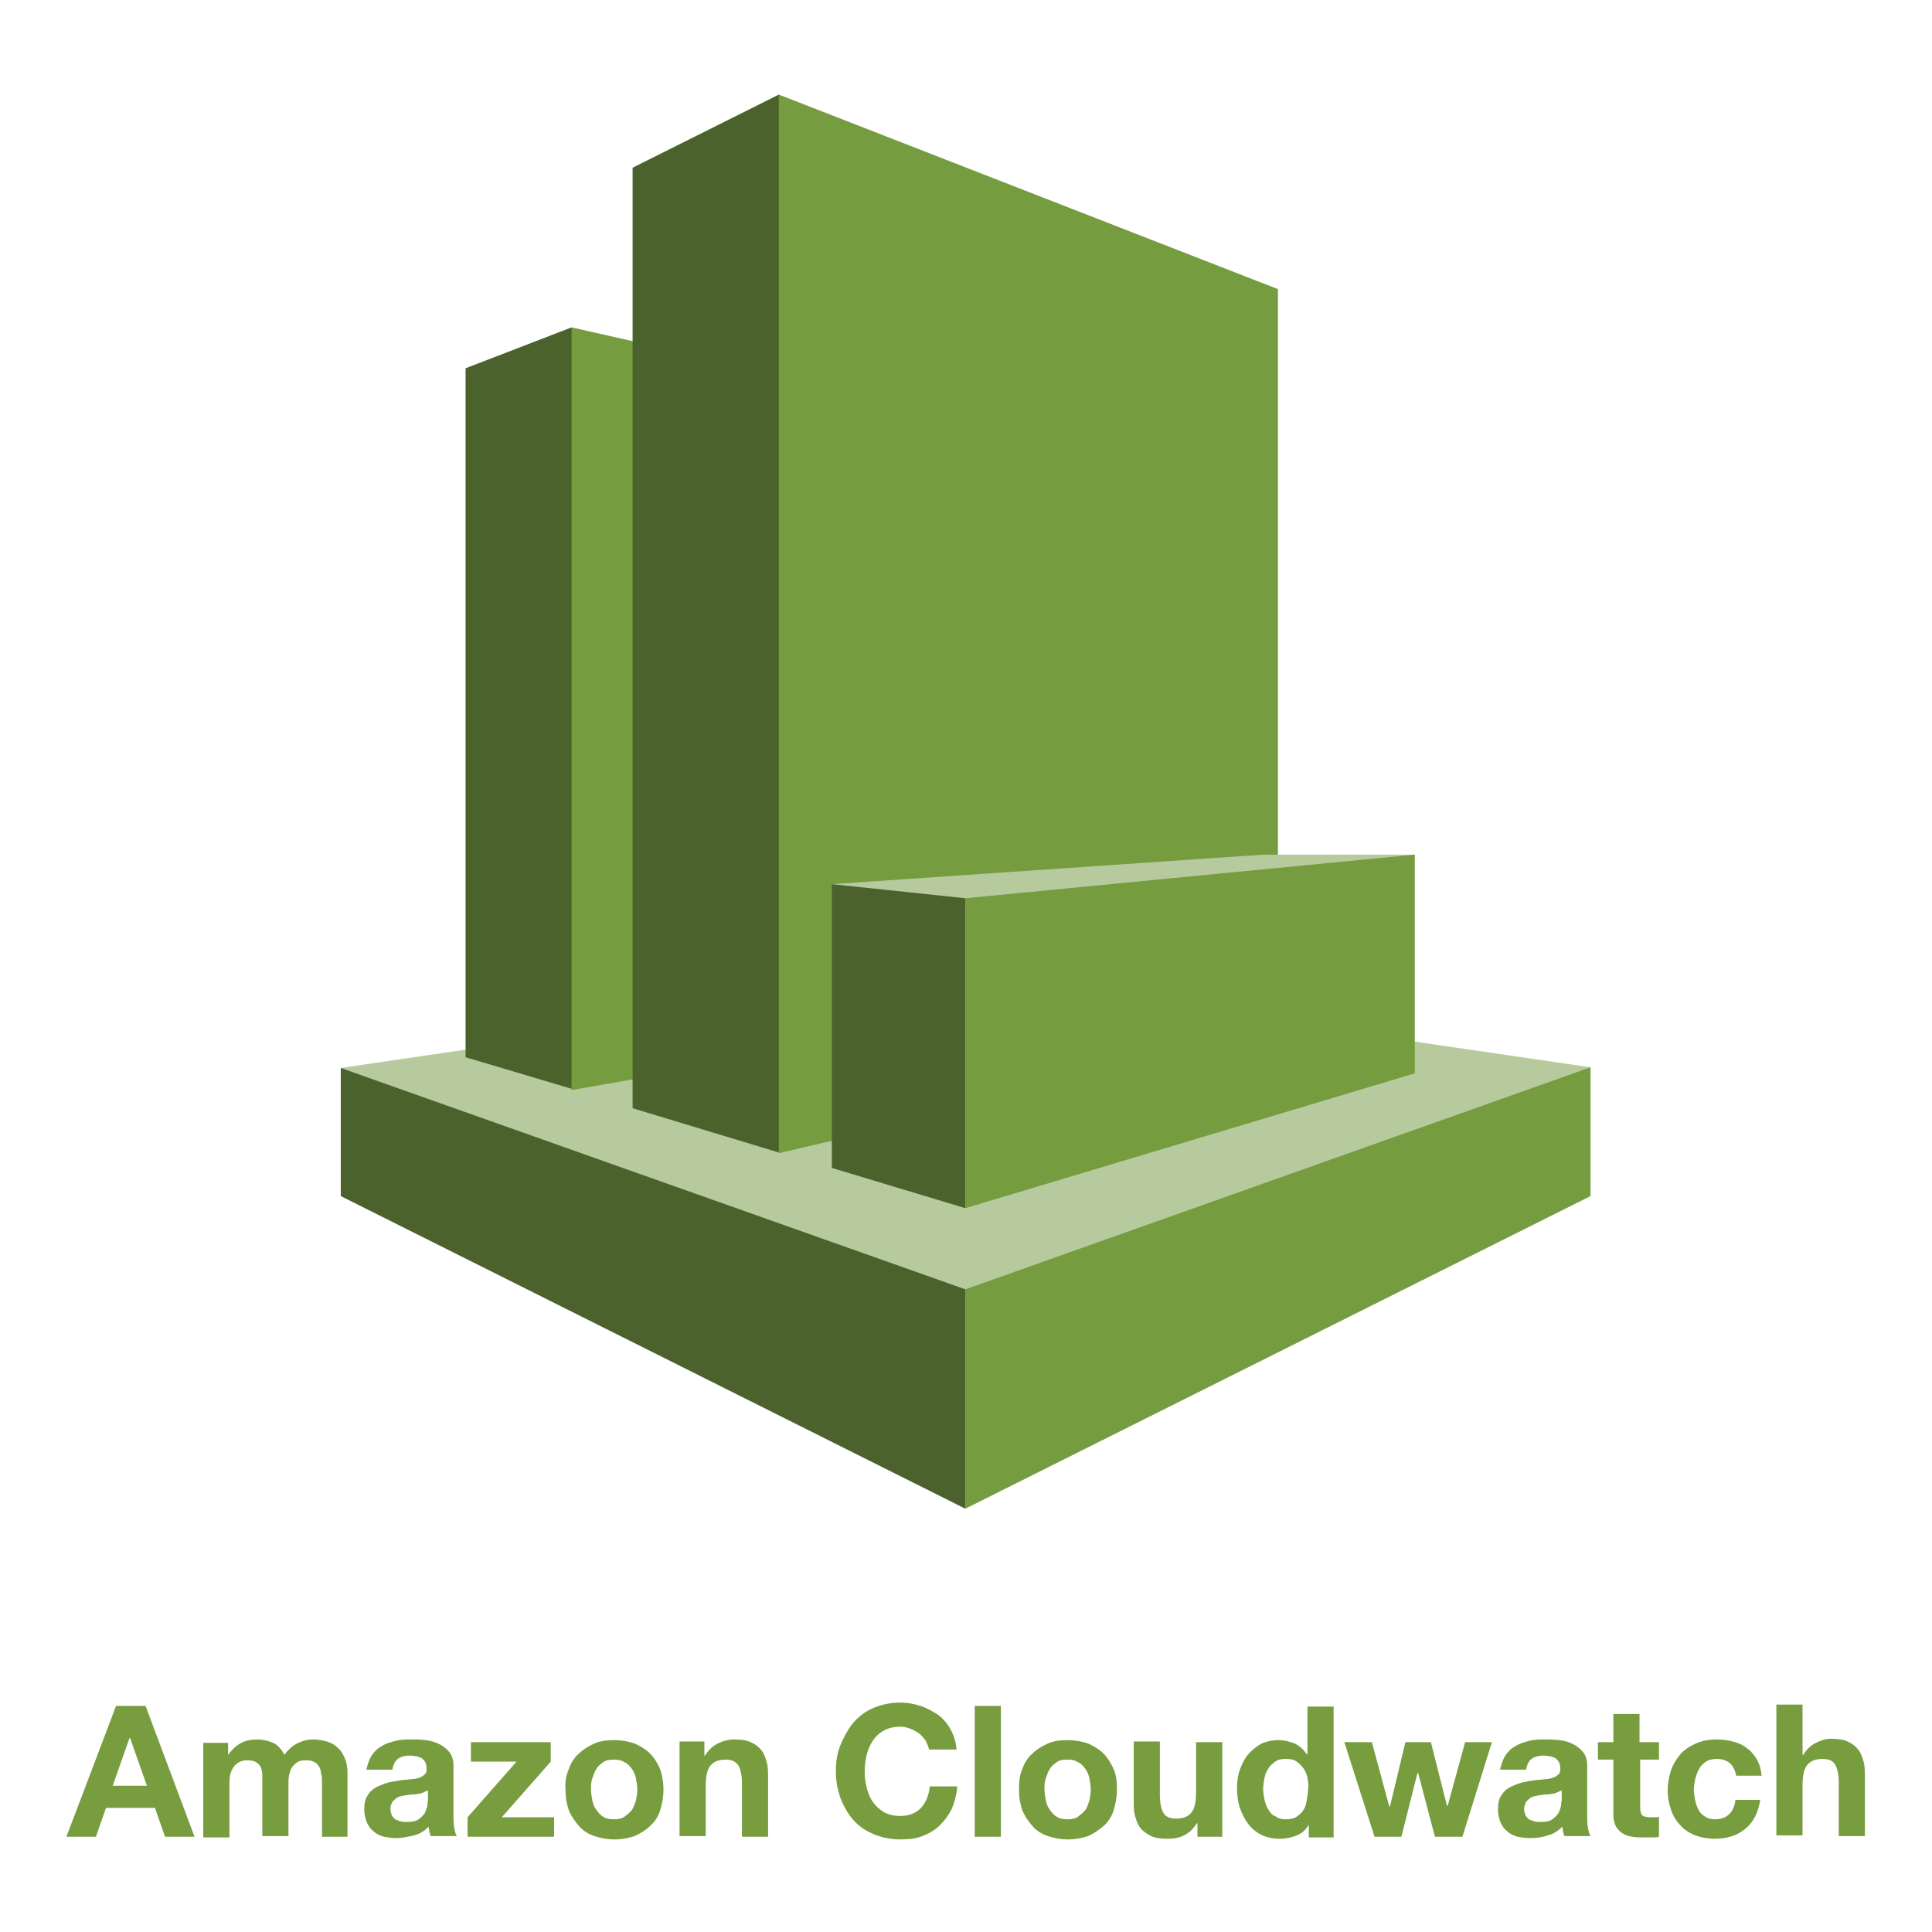
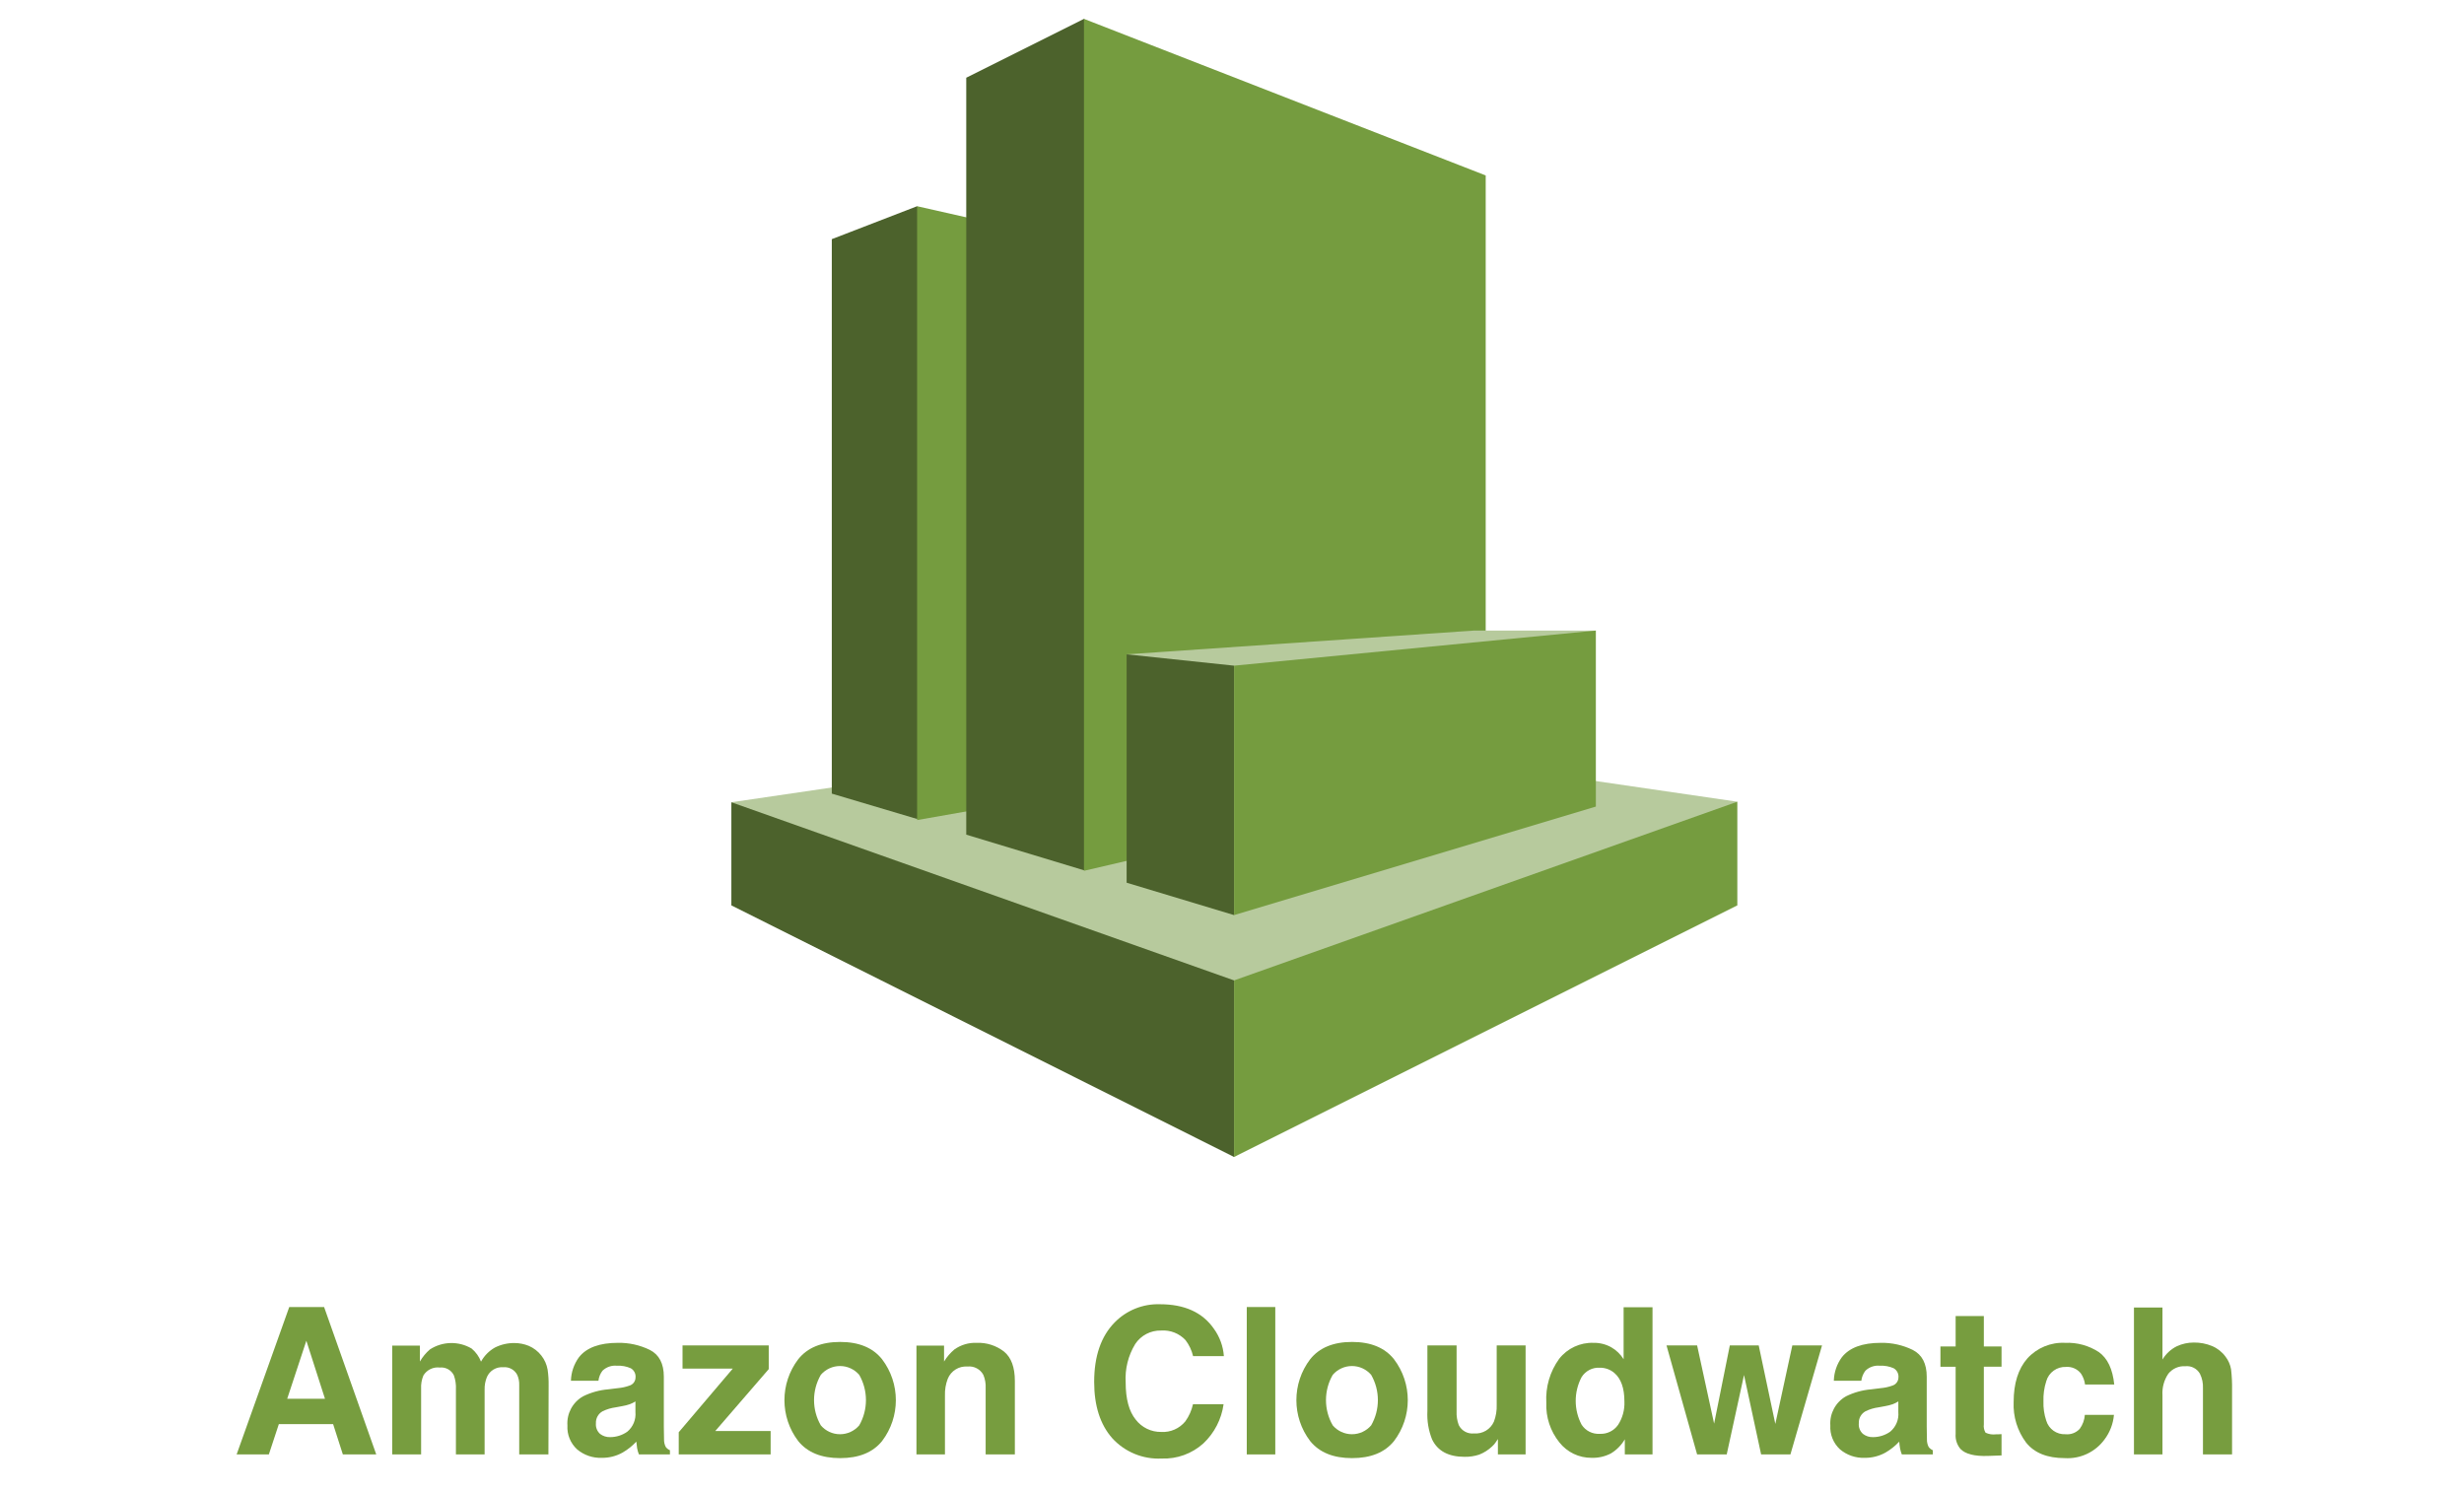
- <svg xmlns="http://www.w3.org/2000/svg" version="1.1" id="Layer_1" x="0px" y="0px" viewBox="0 0 288 288" style="enable-background:new 0 0 288 288;" xml:space="preserve">
-   <style type="text/css">
- 	.st0{fill:#B7CA9D;}
- 	.st1{fill:#4C622C;}
- 	.st2{fill:#759C3F;}
- 	.st3{fill:#779D3F;}
- </style>
-   <g>
-     <g>
-       <polygon class="st0" points="237.1,159.1 144,145.5 50.8,159.2 143.9,224.9   " />
-     </g>
-     <g>
-       <polygon class="st1" points="69.4,157.6 85.2,162.3 122.2,105.6 85.2,48.8 69.4,54.9   " />
-     </g>
-     <g>
-       <polygon class="st2" points="140.9,152.7 85.2,162.5 85.2,48.8 140.9,61.4   " />
-     </g>
-     <g>
-       <polygon class="st1" points="116.1,171.8 94.3,165.2 94.3,25 116.1,14.1 180.4,97.1   " />
-     </g>
-     <g>
-       <polygon class="st2" points="190.5,154.5 116.1,171.9 116.1,14.1 190.5,43.1   " />
-     </g>
-     <g>
-       <polygon class="st1" points="143.9,192.2 50.8,159.2 50.8,178.3 143.9,224.9   " />
-     </g>
-     <g>
-       <polygon class="st2" points="237.1,178.3 143.9,224.9 143.9,192.2 237.1,159.1   " />
-     </g>
-     <g>
-       <polygon class="st0" points="210.9,127.4 188.3,127.4 124,131.8 143.9,180.1   " />
-     </g>
-     <g>
-       <polygon class="st1" points="124,174.1 143.9,180.1 143.9,133.9 124,131.8   " />
-     </g>
-     <g>
-       <polygon class="st2" points="210.9,127.4 143.9,133.9 143.9,180.1 210.9,160   " />
-     </g>
-   </g>
-   <g>
-     <path class="st3" d="M21.7,254.3l7.3,19.5h-4.4l-1.5-4.3h-7.3l-1.5,4.3H9.9l7.4-19.5H21.7z M21.9,266.2l-2.5-7.1h-0.1l-2.5,7.1   H21.9z" />
-     <path class="st3" d="M34,259.7v1.9H34c0.5-0.7,1.1-1.3,1.8-1.7c0.7-0.4,1.5-0.6,2.5-0.6c0.9,0,1.7,0.2,2.4,0.5   c0.7,0.3,1.3,1,1.7,1.8c0.4-0.6,1-1.2,1.7-1.6s1.6-0.7,2.5-0.7c0.7,0,1.4,0.1,2.1,0.3s1.2,0.5,1.6,0.9c0.5,0.4,0.8,0.9,1.1,1.6   s0.4,1.4,0.4,2.3v9.4H48v-8c0-0.5,0-0.9-0.1-1.3s-0.1-0.8-0.3-1.1c-0.2-0.3-0.4-0.6-0.7-0.7c-0.3-0.2-0.7-0.3-1.3-0.3   s-1,0.1-1.3,0.3c-0.3,0.2-0.6,0.5-0.8,0.8s-0.3,0.7-0.4,1.1c-0.1,0.4-0.1,0.9-0.1,1.3v7.8h-3.9v-7.9c0-0.4,0-0.8,0-1.2   c0-0.4-0.1-0.8-0.2-1.1c-0.1-0.3-0.4-0.6-0.7-0.8c-0.3-0.2-0.8-0.3-1.4-0.3c-0.2,0-0.4,0-0.7,0.1c-0.3,0.1-0.6,0.2-0.9,0.5   c-0.3,0.2-0.5,0.6-0.7,1c-0.2,0.4-0.3,1-0.3,1.7v8.2h-3.9v-14.1H34z" />
-     <path class="st3" d="M55.4,261.7c0.4-0.6,0.9-1.1,1.5-1.4c0.6-0.4,1.3-0.6,2.1-0.8c0.8-0.2,1.5-0.2,2.3-0.2c0.7,0,1.4,0,2.2,0.1   c0.7,0.1,1.4,0.3,2,0.6c0.6,0.3,1.1,0.7,1.5,1.2c0.4,0.5,0.6,1.2,0.6,2.1v7.3c0,0.6,0,1.2,0.1,1.8c0.1,0.6,0.2,1,0.4,1.3h-3.9   c-0.1-0.2-0.1-0.4-0.2-0.7c0-0.2-0.1-0.5-0.1-0.7c-0.6,0.6-1.3,1.1-2.2,1.3s-1.7,0.4-2.6,0.4c-0.7,0-1.3-0.1-1.9-0.2   c-0.6-0.2-1.1-0.4-1.5-0.8c-0.4-0.3-0.8-0.8-1-1.3c-0.2-0.5-0.4-1.2-0.4-1.9c0-0.8,0.1-1.5,0.4-2c0.3-0.5,0.6-0.9,1.1-1.2   c0.4-0.3,1-0.5,1.5-0.7s1.1-0.3,1.7-0.4c0.6-0.1,1.2-0.2,1.7-0.2c0.6-0.1,1.1-0.1,1.5-0.2c0.4-0.1,0.8-0.3,1-0.5   c0.3-0.2,0.4-0.5,0.4-0.9c0-0.4-0.1-0.8-0.2-1c-0.1-0.2-0.3-0.4-0.5-0.6c-0.2-0.1-0.5-0.2-0.8-0.3c-0.3,0-0.6-0.1-1-0.1   c-0.8,0-1.4,0.2-1.8,0.5c-0.4,0.3-0.7,0.9-0.8,1.6h-3.9C54.8,263.1,55,262.3,55.4,261.7z M63.1,267.2c-0.2,0.1-0.5,0.2-0.8,0.2   c-0.3,0.1-0.6,0.1-0.9,0.1c-0.3,0-0.6,0.1-0.9,0.1c-0.3,0.1-0.6,0.1-0.9,0.2c-0.3,0.1-0.5,0.2-0.7,0.4s-0.4,0.3-0.5,0.6   c-0.1,0.2-0.2,0.5-0.2,0.9c0,0.3,0.1,0.6,0.2,0.9c0.1,0.2,0.3,0.4,0.5,0.6c0.2,0.1,0.5,0.2,0.8,0.3c0.3,0.1,0.6,0.1,0.9,0.1   c0.8,0,1.4-0.1,1.8-0.4c0.4-0.3,0.7-0.6,0.9-0.9c0.2-0.4,0.3-0.7,0.4-1.1c0-0.4,0.1-0.7,0.1-0.9v-1.4   C63.5,267,63.3,267.1,63.1,267.2z" />
-     <path class="st3" d="M77,262.6h-6.8v-2.9h11.9v2.9l-7.3,8.3h7.8v2.9H69.7v-2.9L77,262.6z" />
-     <path class="st3" d="M84.8,263.7c0.3-0.9,0.8-1.7,1.5-2.3c0.6-0.6,1.4-1.1,2.3-1.5c0.9-0.4,1.9-0.5,3-0.5c1.1,0,2.1,0.2,3,0.5   c0.9,0.4,1.7,0.9,2.3,1.5c0.6,0.6,1.1,1.4,1.5,2.3c0.3,0.9,0.5,1.9,0.5,3.1c0,1.1-0.2,2.1-0.5,3.1c-0.3,0.9-0.8,1.7-1.5,2.3   c-0.6,0.6-1.4,1.1-2.3,1.5c-0.9,0.3-1.9,0.5-3,0.5c-1.1,0-2.1-0.2-3-0.5c-0.9-0.3-1.7-0.8-2.3-1.5s-1.1-1.4-1.5-2.3   c-0.3-0.9-0.5-1.9-0.5-3.1C84.2,265.6,84.4,264.6,84.8,263.7z M88.3,268.4c0.1,0.5,0.3,1,0.6,1.4c0.3,0.4,0.6,0.8,1,1   c0.4,0.3,1,0.4,1.6,0.4c0.7,0,1.2-0.1,1.6-0.4c0.4-0.3,0.8-0.6,1.1-1c0.3-0.4,0.4-0.9,0.6-1.4c0.1-0.5,0.2-1.1,0.2-1.6   c0-0.6-0.1-1.1-0.2-1.7c-0.1-0.5-0.3-1-0.6-1.4c-0.3-0.4-0.6-0.8-1.1-1c-0.4-0.3-1-0.4-1.6-0.4c-0.7,0-1.2,0.1-1.6,0.4   c-0.4,0.3-0.8,0.6-1,1c-0.3,0.4-0.4,0.9-0.6,1.4s-0.2,1.1-0.2,1.7C88.1,267.3,88.2,267.8,88.3,268.4z" />
-     <path class="st3" d="M105,259.7v2h0.1c0.5-0.8,1.1-1.4,1.9-1.8c0.8-0.4,1.6-0.6,2.4-0.6c1,0,1.9,0.1,2.5,0.4   c0.7,0.3,1.2,0.7,1.6,1.2s0.6,1.1,0.8,1.8c0.2,0.7,0.2,1.5,0.2,2.4v8.7h-3.9v-8c0-1.2-0.2-2-0.5-2.6c-0.4-0.6-1-0.9-1.9-0.9   c-1.1,0-1.8,0.3-2.3,0.9c-0.5,0.6-0.7,1.7-0.7,3.1v7.4h-3.9v-14.1H105z" />
-     <path class="st3" d="M138,259.5c-0.3-0.4-0.6-0.8-1-1.1c-0.4-0.3-0.8-0.5-1.3-0.7c-0.5-0.2-1-0.3-1.5-0.3c-1,0-1.8,0.2-2.5,0.6   c-0.7,0.4-1.2,0.9-1.6,1.5c-0.4,0.6-0.7,1.3-0.9,2.1c-0.2,0.8-0.3,1.6-0.3,2.5c0,0.8,0.1,1.6,0.3,2.4s0.5,1.5,0.9,2.1   c0.4,0.6,1,1.1,1.6,1.5c0.7,0.4,1.5,0.6,2.5,0.6c1.3,0,2.3-0.4,3.1-1.2c0.7-0.8,1.2-1.9,1.3-3.2h4.1c-0.1,1.2-0.4,2.3-0.8,3.3   c-0.5,1-1.1,1.8-1.8,2.5c-0.7,0.7-1.6,1.2-2.6,1.6s-2.1,0.5-3.3,0.5c-1.5,0-2.8-0.3-4-0.8c-1.2-0.5-2.2-1.2-3-2.1   c-0.8-0.9-1.4-2-1.9-3.2c-0.4-1.2-0.7-2.5-0.7-4c0-1.5,0.2-2.8,0.7-4s1.1-2.3,1.9-3.3c0.8-0.9,1.8-1.7,3-2.2c1.2-0.5,2.5-0.8,4-0.8   c1.1,0,2.1,0.2,3,0.5c1,0.3,1.8,0.8,2.6,1.3c0.8,0.6,1.4,1.3,1.9,2.2c0.5,0.9,0.8,1.9,0.9,3h-4.1   C138.4,260.4,138.2,259.9,138,259.5z" />
-     <path class="st3" d="M149.2,254.3v19.5h-3.9v-19.5H149.2z" />
-     <path class="st3" d="M152.4,263.7c0.3-0.9,0.8-1.7,1.5-2.3c0.6-0.6,1.4-1.1,2.3-1.5c0.9-0.4,1.9-0.5,3-0.5c1.1,0,2.1,0.2,3,0.5   c0.9,0.4,1.7,0.9,2.3,1.5c0.6,0.6,1.1,1.4,1.5,2.3s0.5,1.9,0.5,3.1c0,1.1-0.2,2.1-0.5,3.1c-0.3,0.9-0.8,1.7-1.5,2.3   s-1.4,1.1-2.3,1.5c-0.9,0.3-1.9,0.5-3,0.5c-1.1,0-2.1-0.2-3-0.5c-0.9-0.3-1.7-0.8-2.3-1.5s-1.1-1.4-1.5-2.3   c-0.3-0.9-0.5-1.9-0.5-3.1C151.9,265.6,152,264.6,152.4,263.7z M155.9,268.4c0.1,0.5,0.3,1,0.6,1.4c0.3,0.4,0.6,0.8,1,1   c0.4,0.3,1,0.4,1.6,0.4c0.7,0,1.2-0.1,1.6-0.4c0.4-0.3,0.8-0.6,1.1-1c0.3-0.4,0.4-0.9,0.6-1.4c0.1-0.5,0.2-1.1,0.2-1.6   c0-0.6-0.1-1.1-0.2-1.7c-0.1-0.5-0.3-1-0.6-1.4c-0.3-0.4-0.6-0.8-1.1-1c-0.4-0.3-1-0.4-1.6-0.4c-0.7,0-1.2,0.1-1.6,0.4   c-0.4,0.3-0.8,0.6-1,1c-0.3,0.4-0.4,0.9-0.6,1.4s-0.2,1.1-0.2,1.7C155.7,267.3,155.8,267.8,155.9,268.4z" />
-     <path class="st3" d="M178.5,273.8v-2h-0.1c-0.5,0.8-1.1,1.4-1.9,1.8c-0.8,0.4-1.6,0.5-2.4,0.5c-1,0-1.9-0.1-2.5-0.4   s-1.2-0.7-1.6-1.2c-0.4-0.5-0.6-1.1-0.8-1.8s-0.2-1.5-0.2-2.4v-8.7h3.9v8c0,1.2,0.2,2,0.5,2.6s1,0.9,1.9,0.9c1.1,0,1.8-0.3,2.3-0.9   s0.7-1.7,0.7-3.1v-7.4h3.9v14.1H178.5z" />
-     <path class="st3" d="M195.1,272c-0.5,0.8-1,1.3-1.8,1.6c-0.7,0.3-1.6,0.5-2.5,0.5c-1.1,0-2-0.2-2.8-0.6c-0.8-0.4-1.5-1-2-1.7   s-0.9-1.5-1.2-2.4c-0.3-0.9-0.4-1.9-0.4-2.8c0-0.9,0.1-1.9,0.4-2.7c0.3-0.9,0.7-1.7,1.2-2.3s1.2-1.2,1.9-1.6   c0.8-0.4,1.7-0.6,2.7-0.6c0.8,0,1.6,0.2,2.4,0.5c0.8,0.4,1.3,0.9,1.8,1.6h0.1v-7.1h3.9v19.5h-3.7L195.1,272L195.1,272z M194.9,265   c-0.1-0.5-0.3-1-0.6-1.4c-0.3-0.4-0.6-0.7-1-1c-0.4-0.3-0.9-0.4-1.6-0.4s-1.2,0.1-1.6,0.4c-0.4,0.3-0.8,0.6-1,1   c-0.3,0.4-0.5,0.9-0.6,1.4c-0.1,0.5-0.2,1.1-0.2,1.7c0,0.5,0.1,1.1,0.2,1.6s0.3,1,0.6,1.5s0.6,0.8,1.1,1c0.4,0.3,0.9,0.4,1.5,0.4   c0.6,0,1.2-0.1,1.6-0.4c0.4-0.3,0.8-0.6,1-1c0.3-0.4,0.4-0.9,0.5-1.5c0.1-0.5,0.2-1.1,0.2-1.7C195.1,266.1,195,265.5,194.9,265z" />
-     <path class="st3" d="M213.9,273.8l-2.5-9.5h-0.1l-2.4,9.5h-4l-4.5-14.1h4.1l2.6,9.6h0.1l2.3-9.6h3.8l2.4,9.5h0.1l2.6-9.5h4   l-4.4,14.1H213.9z" />
-     <path class="st3" d="M224.4,261.7c0.4-0.6,0.9-1.1,1.5-1.4c0.6-0.4,1.3-0.6,2.1-0.8s1.5-0.2,2.3-0.2c0.7,0,1.4,0,2.2,0.1   s1.4,0.3,2,0.6c0.6,0.3,1.1,0.7,1.5,1.2c0.4,0.5,0.6,1.2,0.6,2.1v7.3c0,0.6,0,1.2,0.1,1.8s0.2,1,0.4,1.3h-3.9   c-0.1-0.2-0.1-0.4-0.2-0.7c0-0.2-0.1-0.5-0.1-0.7c-0.6,0.6-1.3,1.1-2.2,1.3c-0.8,0.3-1.7,0.4-2.6,0.4c-0.7,0-1.3-0.1-1.9-0.2   c-0.6-0.2-1.1-0.4-1.5-0.8c-0.4-0.3-0.8-0.8-1-1.3c-0.2-0.5-0.4-1.2-0.4-1.9c0-0.8,0.1-1.5,0.4-2c0.3-0.5,0.6-0.9,1.1-1.2   c0.4-0.3,1-0.5,1.5-0.7s1.1-0.3,1.7-0.4c0.6-0.1,1.2-0.2,1.7-0.2c0.6-0.1,1.1-0.1,1.5-0.2c0.4-0.1,0.8-0.3,1-0.5   c0.3-0.2,0.4-0.5,0.4-0.9c0-0.4-0.1-0.8-0.2-1c-0.1-0.2-0.3-0.4-0.5-0.6c-0.2-0.1-0.5-0.2-0.8-0.3c-0.3,0-0.6-0.1-1-0.1   c-0.8,0-1.4,0.2-1.8,0.5c-0.4,0.3-0.7,0.9-0.8,1.6h-3.9C223.8,263.1,224,262.3,224.4,261.7z M232.1,267.2c-0.2,0.1-0.5,0.2-0.8,0.2   c-0.3,0.1-0.6,0.1-0.9,0.1c-0.3,0-0.6,0.1-0.9,0.1c-0.3,0.1-0.6,0.1-0.9,0.2c-0.3,0.1-0.5,0.2-0.7,0.4c-0.2,0.2-0.4,0.3-0.5,0.6   c-0.1,0.2-0.2,0.5-0.2,0.9c0,0.3,0.1,0.6,0.2,0.9c0.1,0.2,0.3,0.4,0.5,0.6c0.2,0.1,0.5,0.2,0.8,0.3c0.3,0.1,0.6,0.1,0.9,0.1   c0.8,0,1.4-0.1,1.8-0.4c0.4-0.3,0.7-0.6,0.9-0.9c0.2-0.4,0.3-0.7,0.4-1.1c0-0.4,0.1-0.7,0.1-0.9v-1.4   C232.5,267,232.3,267.1,232.1,267.2z" />
-     <path class="st3" d="M247.3,259.7v2.6h-2.8v7c0,0.7,0.1,1.1,0.3,1.3c0.2,0.2,0.7,0.3,1.3,0.3c0.2,0,0.4,0,0.6,0   c0.2,0,0.4,0,0.6-0.1v3c-0.3,0.1-0.7,0.1-1.1,0.1c-0.4,0-0.8,0-1.2,0c-0.6,0-1.2,0-1.7-0.1s-1-0.2-1.4-0.5c-0.4-0.2-0.7-0.6-1-1   c-0.2-0.4-0.4-1-0.4-1.7v-8.3h-2.3v-2.6h2.3v-4.2h3.9v4.2H247.3z" />
-     <path class="st3" d="M255.9,262.2c-0.6,0-1.1,0.1-1.6,0.4c-0.4,0.3-0.8,0.6-1,1.1c-0.3,0.4-0.4,0.9-0.6,1.5   c-0.1,0.5-0.2,1.1-0.2,1.6c0,0.5,0.1,1,0.2,1.6c0.1,0.5,0.3,1,0.5,1.4c0.2,0.4,0.6,0.8,1,1c0.4,0.3,0.9,0.4,1.5,0.4   c0.9,0,1.6-0.3,2.1-0.8c0.5-0.5,0.8-1.2,0.9-2.1h3.7c-0.3,1.9-1,3.3-2.2,4.3c-1.2,1-2.7,1.5-4.6,1.5c-1.1,0-2-0.2-2.9-0.5   c-0.9-0.4-1.6-0.8-2.2-1.5c-0.6-0.6-1.1-1.4-1.4-2.3c-0.3-0.9-0.5-1.8-0.5-2.9c0-1.1,0.2-2.1,0.5-3c0.3-0.9,0.8-1.7,1.4-2.4   c0.6-0.7,1.4-1.2,2.3-1.6c0.9-0.4,1.9-0.6,3.1-0.6c0.8,0,1.6,0.1,2.4,0.3c0.8,0.2,1.5,0.5,2.1,1c0.6,0.4,1.1,1,1.5,1.7   c0.4,0.7,0.6,1.4,0.7,2.4h-3.8C258.5,263,257.5,262.2,255.9,262.2z" />
-     <path class="st3" d="M268.7,254.3v7.3h0.1c0.5-0.8,1.1-1.4,1.9-1.8c0.8-0.4,1.5-0.6,2.2-0.6c1,0,1.9,0.1,2.5,0.4   c0.7,0.3,1.2,0.7,1.6,1.2c0.4,0.5,0.6,1.1,0.8,1.8c0.2,0.7,0.2,1.5,0.2,2.4v8.7h-3.9v-8c0-1.2-0.2-2-0.5-2.6s-1-0.9-1.9-0.9   c-1.1,0-1.8,0.3-2.3,0.9c-0.5,0.6-0.7,1.7-0.7,3.1v7.4h-3.9v-19.5H268.7z" />
-   </g>
+ <svg xmlns="http://www.w3.org/2000/svg" id="Layer_1" data-name="Layer 1" viewBox="0 0 433.333 262.08">
+   <defs>
+     <style>.cls-1{fill:#b7ca9d;}.cls-2{fill:#4c622c;}.cls-3{fill:#759c3f;}.cls-4{fill:#779d3f;}</style>
+   </defs>
+   <polygon class="cls-1" points="305.536 141.015 217.126 128.1 128.622 141.11 217.031 203.5 305.536 141.015" />
+   <polygon class="cls-2" points="146.285 139.591 161.289 144.054 196.425 90.21 161.289 36.272 146.285 42.065 146.285 139.591" />
+   <polygon class="cls-3" points="214.183 134.937 161.289 144.244 161.289 36.272 214.183 48.237 214.183 134.937" />
+   <polygon class="cls-2" points="190.632 153.075 169.93 146.808 169.93 13.671 190.632 3.32 251.693 82.139 190.632 153.075" />
+   <polygon class="cls-3" points="261.284 136.647 190.632 153.17 190.632 3.32 261.284 30.859 261.284 136.647" />
+   <polygon class="cls-2" points="217.031 172.447 128.622 141.11 128.622 159.248 217.031 203.5 217.031 172.447" />
+   <polygon class="cls-3" points="305.536 159.248 217.031 203.5 217.031 172.447 305.536 141.015 305.536 159.248" />
+   <polygon class="cls-1" points="280.656 110.912 259.195 110.912 198.134 115.09 217.031 160.957 280.656 110.912" />
+   <polygon class="cls-2" points="198.134 155.259 217.031 160.957 217.031 117.085 198.134 115.09 198.134 155.259" />
+   <polygon class="cls-3" points="280.656 110.912 217.031 117.085 217.031 160.957 280.656 141.87 280.656 110.912" />
+   <path class="cls-4" d="M50.869,229.896h6.129l9.172,25.925h-5.874l-1.711-5.329h-9.547l-1.757,5.329H41.615Zm-.357,16.128h6.639l-3.275-10.201Z" />
+   <path class="cls-4" d="M92.983,236.72a5.575,5.575,0,0,1,2.234,1.724,5.508,5.508,0,0,1,1.09,2.462,17.044,17.044,0,0,1,.176,2.832l-.035,12.083H91.313v-12.206a4.009,4.009,0,0,0-.352-1.794,2.501,2.501,0,0,0-2.462-1.337,2.881,2.881,0,0,0-2.867,1.724,5.409,5.409,0,0,0-.405,2.198v11.415H80.18v-11.415a6.411,6.411,0,0,0-.352-2.479,2.456,2.456,0,0,0-2.48-1.39,2.96,2.96,0,0,0-2.884,1.39,5.347,5.347,0,0,0-.405,2.356v11.538H68.976V236.685h4.872v2.797a8.077,8.077,0,0,1,1.759-2.129,6.963,6.963,0,0,1,7.334-.158,5.637,5.637,0,0,1,1.653,2.305,6.368,6.368,0,0,1,2.444-2.48,7.464,7.464,0,0,1,3.447-.791A6.677,6.677,0,0,1,92.983,236.72Z" />
+   <path class="cls-4" d="M108.685,244.159a7.93,7.93,0,0,0,2.002-.439,1.508,1.508,0,0,0,1.081-1.425,1.685,1.685,0,0,0-.829-1.627,5.242,5.242,0,0,0-2.434-.448,3.193,3.193,0,0,0-2.549.88,3.624,3.624,0,0,0-.713,1.759h-4.836a7.336,7.336,0,0,1,1.413-4.134q1.996-2.533,6.854-2.532a12.228,12.228,0,0,1,5.617,1.248q2.455,1.25,2.455,4.714v8.794q0,.916.035,2.216a2.786,2.786,0,0,0,.299,1.337,1.788,1.788,0,0,0,.739.581v.738h-5.452a5.539,5.539,0,0,1-.317-1.091q-.088-.51-.141-1.16a10.358,10.358,0,0,1-2.406,1.917,7.274,7.274,0,0,1-3.68.932,6.348,6.348,0,0,1-4.326-1.486,5.284,5.284,0,0,1-1.707-4.212,5.459,5.459,0,0,1,2.746-5.118A12.29,12.29,0,0,1,106.966,244.37Zm3.065,2.34a5.539,5.539,0,0,1-.972.483,8.214,8.214,0,0,1-1.346.343l-1.141.211a7.498,7.498,0,0,0-2.304.687,2.288,2.288,0,0,0-1.184,2.128,2.225,2.225,0,0,0,.723,1.855,2.751,2.751,0,0,0,1.759.571,5.241,5.241,0,0,0,3.027-.949,4.023,4.023,0,0,0,1.438-3.465Z" />
+   <path class="cls-4" d="M120.034,240.729v-4.08h15.161v4.168l-9.407,10.888h9.741v4.115H119.366V251.916l9.503-11.187Z" />
+   <path class="cls-4" d="M155.122,253.475q-2.427,2.997-7.369,2.996-4.943,0-7.37-2.996a11.893,11.893,0,0,1,0-14.4q2.427-3.041,7.37-3.04,4.942,0,7.369,3.04A11.893,11.893,0,0,1,155.122,253.475Zm-4.01-2.77a8.951,8.951,0,0,0,0-8.878,4.454,4.454,0,0,0-6.763,0,8.89,8.89,0,0,0,0,8.878,4.44,4.44,0,0,0,6.763,0Z" />
+   <path class="cls-4" d="M176.596,237.749q1.882,1.556,1.883,5.162v12.909h-5.136v-11.661a5.357,5.357,0,0,0-.401-2.321,2.821,2.821,0,0,0-2.794-1.478,3.462,3.462,0,0,0-3.474,2.163,7.477,7.477,0,0,0-.489,2.92v10.377h-5.013V236.685h4.854v2.797a8.506,8.506,0,0,1,1.822-2.129,6.312,6.312,0,0,1,3.905-1.16A7.348,7.348,0,0,1,176.596,237.749Z" />
+   <path class="cls-4" d="M196.028,232.604a10.671,10.671,0,0,1,7.97-3.201q6.473,0,9.466,4.291a9.355,9.355,0,0,1,1.774,4.837h-5.417a7.383,7.383,0,0,0-1.327-2.814,5.341,5.341,0,0,0-4.29-1.688,5.288,5.288,0,0,0-4.566,2.384,11.646,11.646,0,0,0-1.671,6.745q0,4.362,1.764,6.533a5.527,5.527,0,0,0,4.481,2.173,5.08,5.08,0,0,0,4.25-1.864,8.184,8.184,0,0,0,1.342-3.008h5.382a11.676,11.676,0,0,1-3.559,6.895,10.356,10.356,0,0,1-7.334,2.655,11,11,0,0,1-8.699-3.588q-3.167-3.605-3.167-9.884Q192.427,236.28,196.028,232.604Z" />
+   <path class="cls-4" d="M224.278,255.82h-5.013v-25.925h5.013Z" />
+   <path class="cls-4" d="M245.155,253.475q-2.427,2.997-7.37,2.996-4.942,0-7.369-2.996a11.895,11.895,0,0,1,0-14.4q2.427-3.041,7.369-3.04,4.942,0,7.37,3.04A11.895,11.895,0,0,1,245.155,253.475Zm-4.011-2.77a8.948,8.948,0,0,0,0-8.878,4.454,4.454,0,0,0-6.763,0,8.897,8.897,0,0,0,0,8.878,4.44,4.44,0,0,0,6.763,0Z" />
+   <path class="cls-4" d="M256.165,236.649v11.556a6.089,6.089,0,0,0,.385,2.462,2.662,2.662,0,0,0,2.678,1.46,3.5,3.5,0,0,0,3.501-2.075,7.559,7.559,0,0,0,.489-2.973V236.649h5.083v19.171H263.429v-2.709q-.069.089-.351.528a3.52,3.52,0,0,1-.666.773,6.948,6.948,0,0,1-2.271,1.442,7.721,7.721,0,0,1-2.569.387q-4.244,0-5.718-3.061a11.73,11.73,0,0,1-.824-4.977V236.649Z" />
+   <path class="cls-4" d="M283.339,236.957a6.083,6.083,0,0,1,2.198,2.119v-9.146h5.083v25.89h-4.871V253.164a7.069,7.069,0,0,1-2.445,2.48,6.865,6.865,0,0,1-3.412.773,7.124,7.124,0,0,1-5.654-2.717,10.433,10.433,0,0,1-2.295-6.974,12.005,12.005,0,0,1,2.26-7.722,7.352,7.352,0,0,1,6.041-2.813A6.185,6.185,0,0,1,283.339,236.957Zm1.231,13.657a6.996,6.996,0,0,0,1.108-4.098q0-3.519-1.776-5.03a3.829,3.829,0,0,0-2.533-.915,3.523,3.523,0,0,0-3.228,1.662,8.966,8.966,0,0,0,.018,8.372,3.539,3.539,0,0,0,3.175,1.592,3.701,3.701,0,0,0,3.236-1.583Z" />
+   <path class="cls-4" d="M304.216,236.649h5.082l2.92,13.807,2.99-13.807h5.224l-5.558,19.171h-5.153L306.713,241.855l-3.043,13.965h-5.206l-5.382-19.171H298.464l2.99,13.754Z" />
+   <path class="cls-4" d="M330.787,244.159a7.947,7.947,0,0,0,2.002-.439,1.508,1.508,0,0,0,1.081-1.425,1.685,1.685,0,0,0-.83-1.627,5.236,5.236,0,0,0-2.433-.448,3.193,3.193,0,0,0-2.55.88,3.619,3.619,0,0,0-.713,1.759h-4.837a7.336,7.336,0,0,1,1.413-4.134q1.997-2.533,6.854-2.532a12.224,12.224,0,0,1,5.617,1.248q2.455,1.25,2.455,4.714v8.794q0,.916.035,2.216a2.773,2.773,0,0,0,.3,1.337,1.79,1.79,0,0,0,.738.581v.738h-5.452a5.569,5.569,0,0,1-.316-1.091c-.06-.34-.105-.727-.141-1.16a10.361,10.361,0,0,1-2.406,1.917,7.273,7.273,0,0,1-3.68.932,6.345,6.345,0,0,1-4.325-1.486,5.282,5.282,0,0,1-1.707-4.212,5.459,5.459,0,0,1,2.746-5.118,12.284,12.284,0,0,1,4.43-1.231Zm3.064,2.34a5.521,5.521,0,0,1-.972.483,8.227,8.227,0,0,1-1.346.343l-1.142.211a7.503,7.503,0,0,0-2.304.687,2.289,2.289,0,0,0-1.185,2.128,2.223,2.223,0,0,0,.724,1.855,2.75,2.75,0,0,0,1.759.571,5.241,5.241,0,0,0,3.027-.949,4.022,4.022,0,0,0,1.438-3.465Z" />
+   <path class="cls-4" d="M341.256,240.396V236.825h2.674v-5.347h4.96v5.347h3.112v3.57h-3.112v10.131a2.277,2.277,0,0,0,.299,1.469,3.292,3.292,0,0,0,1.829.29q.229,0,.483-.009t.501-.026V255.996l-2.374.088q-3.552.123-4.854-1.231a3.665,3.665,0,0,1-.844-2.655v-11.802Z" />
+   <path class="cls-4" d="M366.689,243.526a4.44,4.44,0,0,0-.723-1.935,3.034,3.034,0,0,0-2.627-1.161,3.459,3.459,0,0,0-3.474,2.516,10.437,10.437,0,0,0-.493,3.543,9.603,9.603,0,0,0,.493,3.387,3.352,3.352,0,0,0,3.386,2.392,2.985,2.985,0,0,0,2.503-.95,4.71,4.71,0,0,0,.899-2.462h5.118a8.381,8.381,0,0,1-1.655,4.326,8.046,8.046,0,0,1-6.989,3.289q-4.63,0-6.813-2.743a11.084,11.084,0,0,1-2.183-7.115q0-4.932,2.411-7.677a8.4,8.4,0,0,1,6.655-2.743,10.028,10.028,0,0,1,5.907,1.618q2.297,1.617,2.72,5.716Z" />
+   <path class="cls-4" d="M389.032,236.756a5.624,5.624,0,0,1,2.373,1.883,5.03,5.03,0,0,1,.963,2.21,27.444,27.444,0,0,1,.175,3.705v11.267h-5.118V244.146a5.173,5.173,0,0,0-.523-2.5,2.625,2.625,0,0,0-2.584-1.339,3.543,3.543,0,0,0-2.994,1.33,6.12,6.12,0,0,0-1.021,3.794v10.389h-5.013V229.983h5.013v9.146a6.131,6.131,0,0,1,2.513-2.33,7.084,7.084,0,0,1,3.004-.659A8.111,8.111,0,0,1,389.032,236.756Z" />
</svg>
